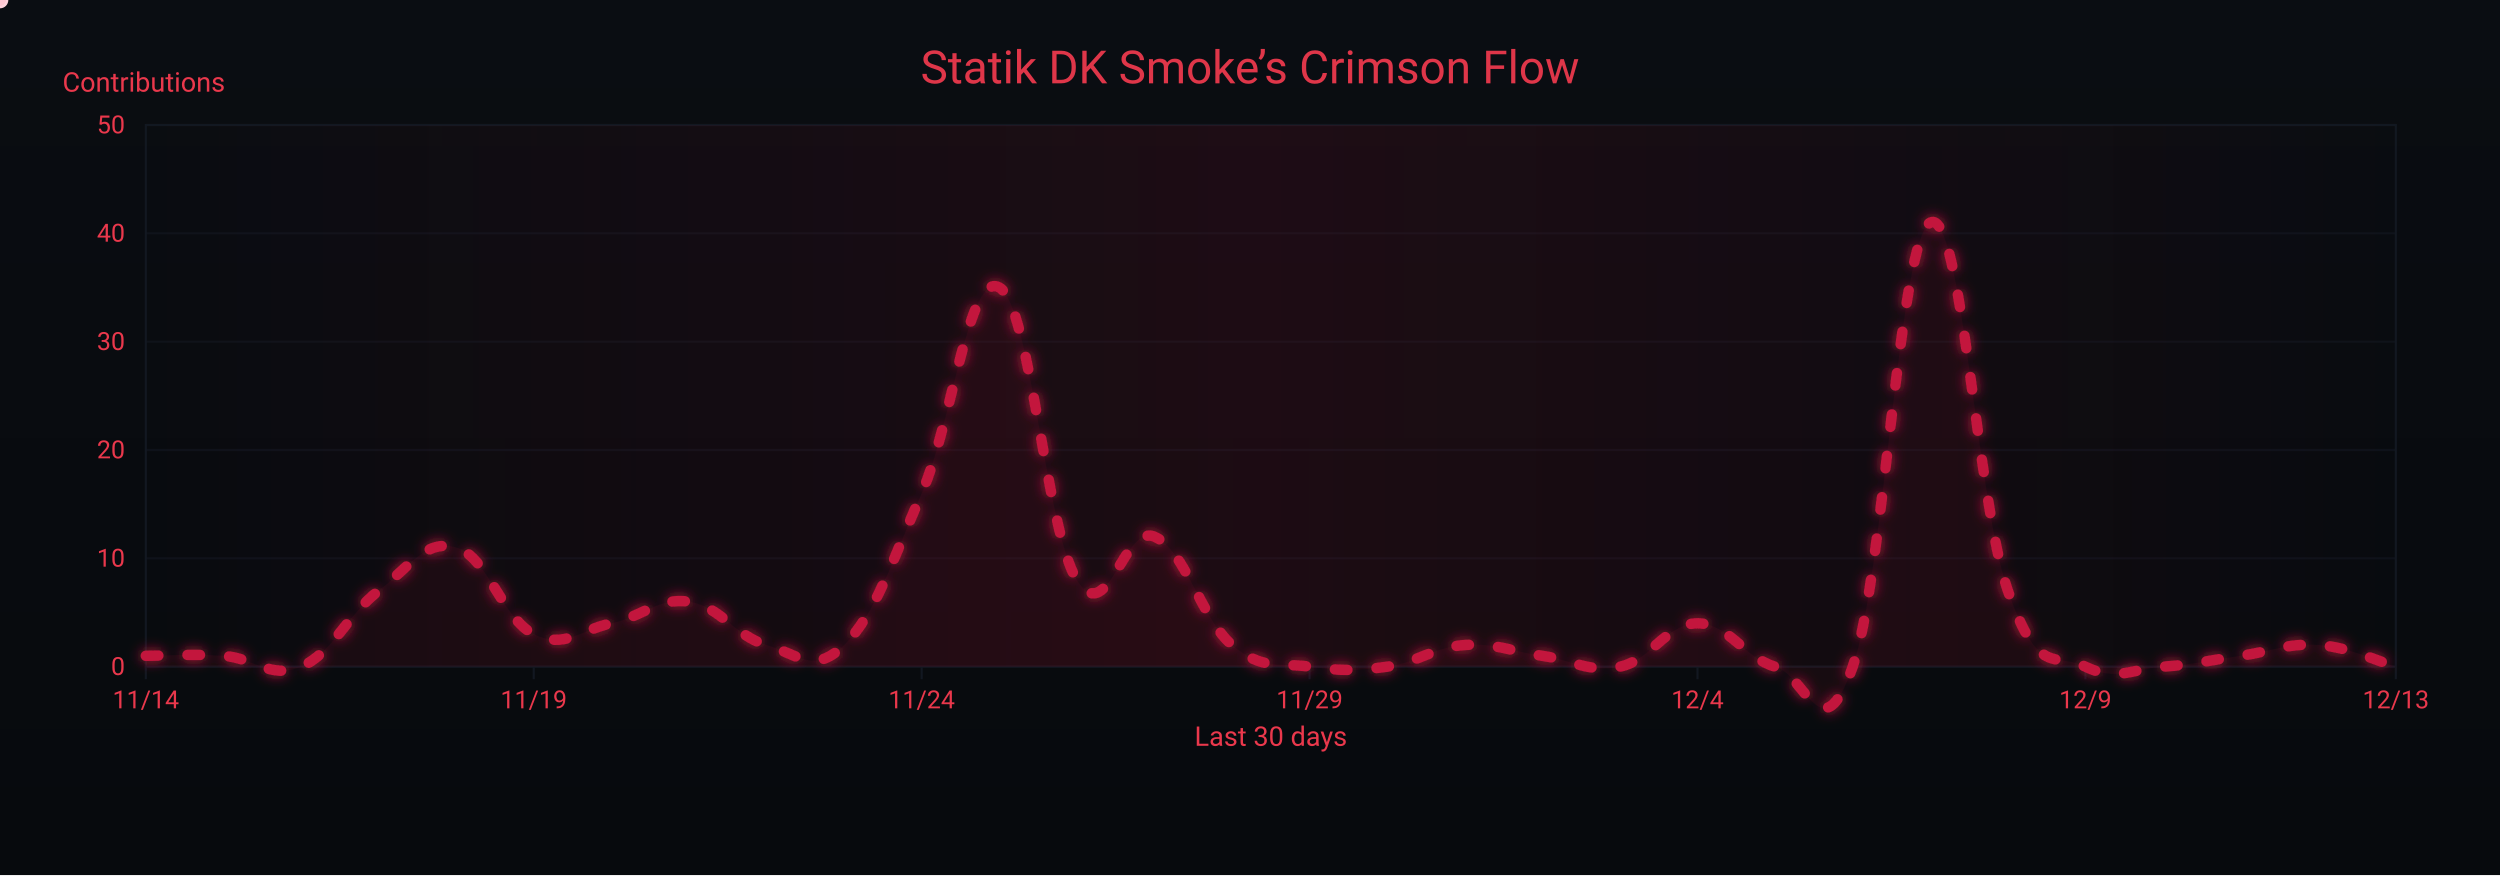
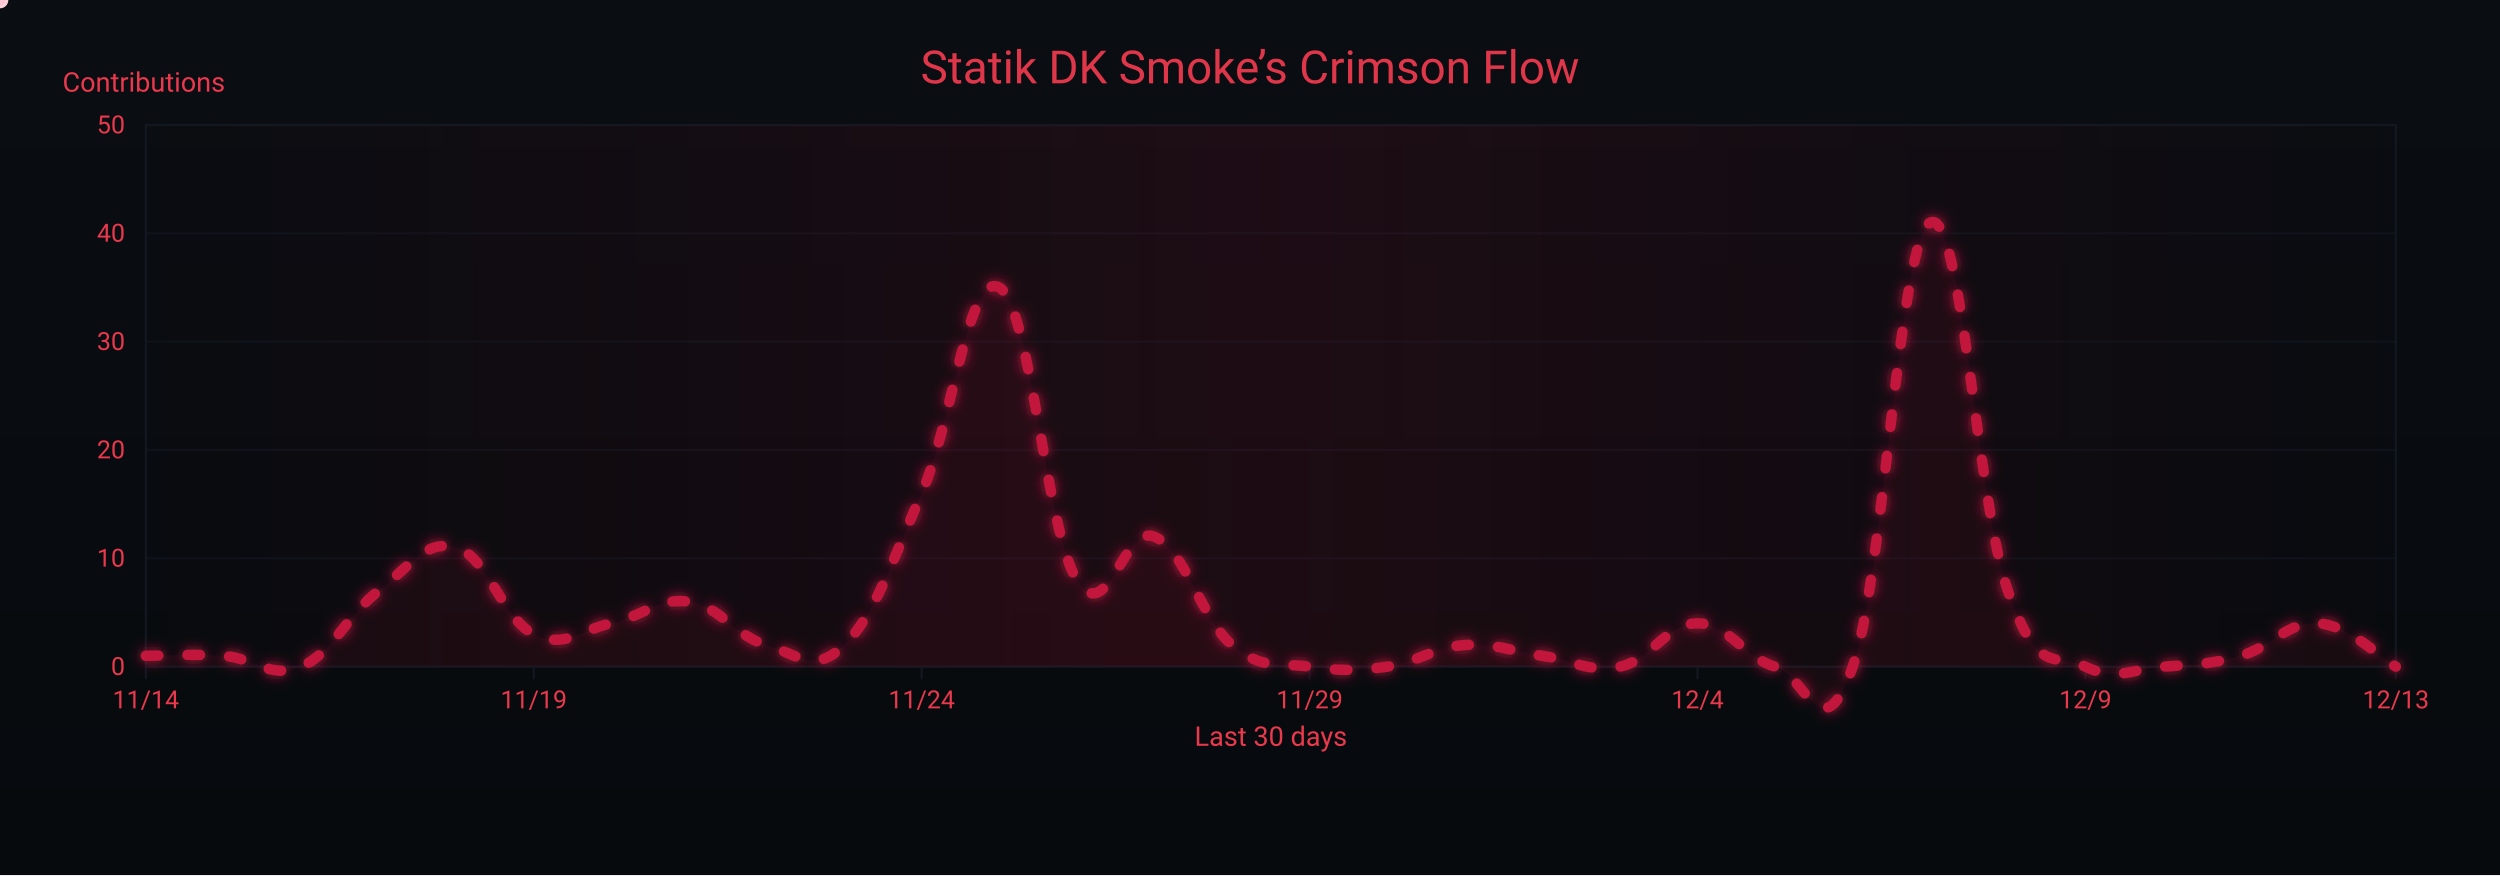
<svg xmlns="http://www.w3.org/2000/svg" width="1200" height="420" viewBox="0 0 1200 420" role="img" aria-label="Crimson Flow Graph">
  <defs>
    <linearGradient id="bgGrad" x1="0" y1="0" x2="0" y2="1">
      <stop offset="0%" stop-color="#0a0d12" />
      <stop offset="100%" stop-color="#070a0d" />
    </linearGradient>
    <filter id="glow">
      <feGaussianBlur stdDeviation="3" result="b1" />
      <feMerge>
        <feMergeNode in="b1" />
        <feMergeNode in="SourceGraphic" />
      </feMerge>
    </filter>
    <linearGradient id="sheen" x1="0" y1="0" x2="1" y2="0">
      <stop offset="0%" stop-color="#9b0e2a" stop-opacity="0" />
      <stop offset="50%" stop-color="#9b0e2a" stop-opacity=".14" />
      <stop offset="100%" stop-color="#9b0e2a" stop-opacity="0" />
      <animateTransform attributeName="gradientTransform" type="translate" from="-1 0" to="1 0" dur="9s" repeatCount="indefinite" />
    </linearGradient>
  </defs>
  <rect width="1200" height="420" fill="url(#bgGrad)" />
  <rect x="70" y="60" width="1080" height="260" fill="none" stroke="#121821" stroke-width="1" />
  <g font-family="ui-sans-serif,system-ui,-apple-system,Segoe UI,Roboto,Ubuntu,Arial" font-size="12">
    <path d="M70,320.0 H1150" stroke="#121821" stroke-width="1" opacity="0.6" />
    <text x="60" y="324.0" text-anchor="end" fill="#ea384c">0</text>
    <path d="M70,268.0 H1150" stroke="#121821" stroke-width="1" opacity="0.6" />
    <text x="60" y="272.0" text-anchor="end" fill="#ea384c">10</text>
    <path d="M70,216.0 H1150" stroke="#121821" stroke-width="1" opacity="0.6" />
    <text x="60" y="220.0" text-anchor="end" fill="#ea384c">20</text>
    <path d="M70,164.0 H1150" stroke="#121821" stroke-width="1" opacity="0.6" />
    <text x="60" y="168.0" text-anchor="end" fill="#ea384c">30</text>
    <path d="M70,112.0 H1150" stroke="#121821" stroke-width="1" opacity="0.6" />
    <text x="60" y="116.0" text-anchor="end" fill="#ea384c">40</text>
    <path d="M70,60.0 H1150" stroke="#121821" stroke-width="1" opacity="0.6" />
    <text x="60" y="64.0" text-anchor="end" fill="#ea384c">50</text>
    <text x="30" y="44" fill="#ea384c" font-size="13">Contributions</text>
  </g>
  <g font-family="ui-sans-serif,system-ui,-apple-system,Segoe UI,Roboto,Ubuntu,Arial" font-size="12">
    <path d="M70.0,320 V326" stroke="#121821" stroke-width="1" />
    <text x="70.0" y="340" text-anchor="middle" fill="#ea384c">11/14</text>
    <path d="M256.2,320 V326" stroke="#121821" stroke-width="1" />
    <text x="256.2" y="340" text-anchor="middle" fill="#ea384c">11/19</text>
    <path d="M442.4,320 V326" stroke="#121821" stroke-width="1" />
    <text x="442.4" y="340" text-anchor="middle" fill="#ea384c">11/24</text>
    <path d="M628.6,320 V326" stroke="#121821" stroke-width="1" />
    <text x="628.6" y="340" text-anchor="middle" fill="#ea384c">11/29</text>
    <path d="M814.8,320 V326" stroke="#121821" stroke-width="1" />
    <text x="814.8" y="340" text-anchor="middle" fill="#ea384c">12/4</text>
    <path d="M1001.0,320 V326" stroke="#121821" stroke-width="1" />
    <text x="1001.0" y="340" text-anchor="middle" fill="#ea384c">12/9</text>
    <path d="M1150.0,320 V326" stroke="#121821" stroke-width="1" />
    <text x="1150.0" y="340" text-anchor="middle" fill="#ea384c">12/13</text>
    <text x="610" y="358" text-anchor="middle" fill="#ea384c" font-size="13">Last 30 days</text>
  </g>
  <rect x="70" y="60" width="1080" height="260" fill="url(#sheen)" />
  <text x="600" y="40" text-anchor="middle" font-family="ui-sans-serif,system-ui,-apple-system,Segoe UI,Roboto,Ubuntu,Arial" font-size="22" fill="#ea384c" opacity=".95">Statik DK Smoke’s Crimson Flow</text>
-   <path d="M70.0,314.8 C77.4,314.8 92.3,313.8 107.2,314.8 C122.1,315.8 129.6,326.2 144.5,320.0 C159.4,313.8 166.8,295.0 181.7,283.6 C196.6,272.2 204.1,258.6 219.0,262.8 C233.9,267.0 241.3,297.1 256.2,304.4 C271.1,311.7 278.6,302.3 293.4,299.2 C308.3,296.1 315.8,286.7 330.7,288.8 C345.6,290.9 353.0,305.4 367.9,309.6 C382.8,313.8 390.3,324.2 405.2,309.6 C420.1,295.0 427.5,271.1 442.4,236.8 C457.3,202.5 464.8,129.7 479.7,138.0 C494.6,146.3 502.0,254.5 516.9,278.4 C531.8,302.3 539.2,251.4 554.1,257.6 C569.0,263.8 576.5,297.1 591.4,309.6 C606.3,322.1 613.7,317.9 628.6,320.0 C643.5,322.1 651.0,322.1 665.9,320.0 C680.8,317.9 688.2,310.6 703.1,309.6 C718.0,308.6 725.4,312.7 740.3,314.8 C755.2,316.9 762.7,323.1 777.6,320.0 C792.5,316.9 799.9,299.2 814.8,299.2 C829.7,299.2 837.2,315.8 852.1,320.0 C867.0,324.2 874.4,362.6 889.3,320.0 C904.2,277.4 911.7,114.1 926.6,106.8 C941.4,99.5 948.9,241.0 963.8,283.6 C978.7,326.2 986.1,312.7 1001.0,320.0 C1015.9,327.3 1023.4,321.0 1038.3,320.0 C1053.2,319.0 1060.6,316.9 1075.5,314.8 C1090.4,312.7 1097.9,308.6 1112.8,309.6 C1127.7,310.6 1142.6,317.9 1150.0,320.0 L 1150,320 L 70,320 Z" fill="#7a0f26" opacity=".13">
+   <path d="M70.0,314.8 C77.4,314.8 92.3,313.8 107.2,314.8 C122.1,315.8 129.6,326.2 144.5,320.0 C159.4,313.8 166.8,295.0 181.7,283.6 C196.6,272.2 204.1,258.6 219.0,262.8 C233.9,267.0 241.3,297.1 256.2,304.4 C271.1,311.7 278.6,302.3 293.4,299.2 C308.3,296.1 315.8,286.7 330.7,288.8 C345.6,290.9 353.0,305.4 367.9,309.6 C382.8,313.8 390.3,324.2 405.2,309.6 C420.1,295.0 427.5,271.1 442.4,236.8 C457.3,202.5 464.8,129.7 479.7,138.0 C494.6,146.3 502.0,254.5 516.9,278.4 C531.8,302.3 539.2,251.4 554.1,257.6 C569.0,263.8 576.5,297.1 591.4,309.6 C606.3,322.1 613.7,317.9 628.6,320.0 C643.5,322.1 651.0,322.1 665.9,320.0 C680.8,317.9 688.2,310.6 703.1,309.6 C718.0,308.6 725.4,312.7 740.3,314.8 C755.2,316.9 762.7,323.1 777.6,320.0 C792.5,316.9 799.9,299.2 814.8,299.2 C829.7,299.2 837.2,315.8 852.1,320.0 C867.0,324.2 874.4,362.6 889.3,320.0 C904.2,277.4 911.7,114.1 926.6,106.8 C941.4,99.5 948.9,241.0 963.8,283.6 C978.7,326.2 986.1,312.7 1001.0,320.0 C1015.9,327.3 1023.4,321.0 1038.3,320.0 C1053.2,319.0 1060.6,319.0 1075.5,314.8 C1090.4,310.6 1097.9,298.2 1112.8,299.2 C1127.7,300.2 1142.6,315.8 1150.0,320.0 L 1150,320 L 70,320 Z" fill="#7a0f26" opacity=".13">
    <animate attributeName="opacity" values=".10;.17;.10" dur="6s" repeatCount="indefinite" />
  </path>
-   <path id="curve" d="M70.0,314.8 C77.4,314.8 92.3,313.8 107.2,314.8 C122.1,315.8 129.6,326.2 144.5,320.0 C159.4,313.8 166.8,295.0 181.7,283.6 C196.6,272.2 204.1,258.6 219.0,262.8 C233.9,267.0 241.3,297.1 256.2,304.4 C271.1,311.7 278.6,302.3 293.4,299.2 C308.3,296.1 315.8,286.7 330.7,288.8 C345.6,290.9 353.0,305.4 367.9,309.6 C382.8,313.8 390.3,324.2 405.2,309.6 C420.1,295.0 427.5,271.1 442.4,236.8 C457.3,202.5 464.8,129.7 479.7,138.0 C494.6,146.3 502.0,254.5 516.9,278.4 C531.8,302.3 539.2,251.4 554.1,257.6 C569.0,263.8 576.5,297.1 591.4,309.6 C606.3,322.1 613.7,317.9 628.6,320.0 C643.5,322.1 651.0,322.1 665.9,320.0 C680.8,317.9 688.2,310.6 703.1,309.6 C718.0,308.6 725.4,312.7 740.3,314.8 C755.2,316.9 762.7,323.1 777.6,320.0 C792.5,316.9 799.9,299.2 814.8,299.2 C829.7,299.2 837.2,315.8 852.1,320.0 C867.0,324.2 874.4,362.6 889.3,320.0 C904.2,277.4 911.7,114.1 926.6,106.8 C941.4,99.5 948.9,241.0 963.8,283.6 C978.7,326.2 986.1,312.7 1001.0,320.0 C1015.9,327.3 1023.4,321.0 1038.3,320.0 C1053.2,319.0 1060.6,316.9 1075.5,314.8 C1090.4,312.7 1097.9,308.6 1112.8,309.6 C1127.7,310.6 1142.6,317.9 1150.0,320.0" fill="none" stroke="#c3193d" stroke-width="5" stroke-linecap="round" stroke-linejoin="round" stroke-dasharray="6 14" filter="url(#glow)">
+   <path id="curve" d="M70.0,314.8 C77.4,314.8 92.3,313.8 107.2,314.8 C122.1,315.8 129.6,326.2 144.5,320.0 C159.4,313.8 166.8,295.0 181.7,283.6 C196.6,272.2 204.1,258.6 219.0,262.8 C233.9,267.0 241.3,297.1 256.2,304.4 C271.1,311.7 278.6,302.3 293.4,299.2 C308.3,296.1 315.8,286.7 330.7,288.8 C345.6,290.9 353.0,305.4 367.9,309.6 C382.8,313.8 390.3,324.2 405.2,309.6 C420.1,295.0 427.5,271.1 442.4,236.8 C457.3,202.5 464.8,129.7 479.7,138.0 C494.6,146.3 502.0,254.5 516.9,278.4 C531.8,302.3 539.2,251.4 554.1,257.6 C569.0,263.8 576.5,297.1 591.4,309.6 C606.3,322.1 613.7,317.9 628.6,320.0 C643.5,322.1 651.0,322.1 665.9,320.0 C680.8,317.9 688.2,310.6 703.1,309.6 C718.0,308.6 725.4,312.7 740.3,314.8 C755.2,316.9 762.7,323.1 777.6,320.0 C792.5,316.9 799.9,299.2 814.8,299.2 C829.7,299.2 837.2,315.8 852.1,320.0 C867.0,324.2 874.4,362.6 889.3,320.0 C904.2,277.4 911.7,114.1 926.6,106.8 C941.4,99.5 948.9,241.0 963.8,283.6 C978.7,326.2 986.1,312.7 1001.0,320.0 C1015.9,327.3 1023.4,321.0 1038.3,320.0 C1053.2,319.0 1060.6,319.0 1075.5,314.8 C1090.4,310.6 1097.9,298.2 1112.8,299.2 C1127.7,300.2 1142.6,315.8 1150.0,320.0" fill="none" stroke="#c3193d" stroke-width="5" stroke-linecap="round" stroke-linejoin="round" stroke-dasharray="6 14" filter="url(#glow)">
    <animate attributeName="stroke-dashoffset" values="0;-220" dur="4.8s" repeatCount="indefinite" />
  </path>
  <g fill="#ffd1db">
    <circle r="4">
      <animateMotion dur="7s" rotate="auto" repeatCount="indefinite">
        <mpath href="#curve" />
      </animateMotion>
      <animate attributeName="opacity" values="1;.3;1" dur="2.2s" repeatCount="indefinite" />
    </circle>
    <circle r="3" fill="#ffffff">
      <animateMotion dur="8.2s" begin="1s" rotate="auto" repeatCount="indefinite">
        <mpath href="#curve" />
      </animateMotion>
      <animate attributeName="opacity" values=".7;.2;.7" dur="2.4s" repeatCount="indefinite" />
    </circle>
    <circle r="3" fill="#ffc7d3">
      <animateMotion dur="6s" begin="2s" rotate="auto" repeatCount="indefinite">
        <mpath href="#curve" />
      </animateMotion>
      <animate attributeName="opacity" values=".8;.3;.8" dur="2s" repeatCount="indefinite" />
    </circle>
  </g>
</svg>
